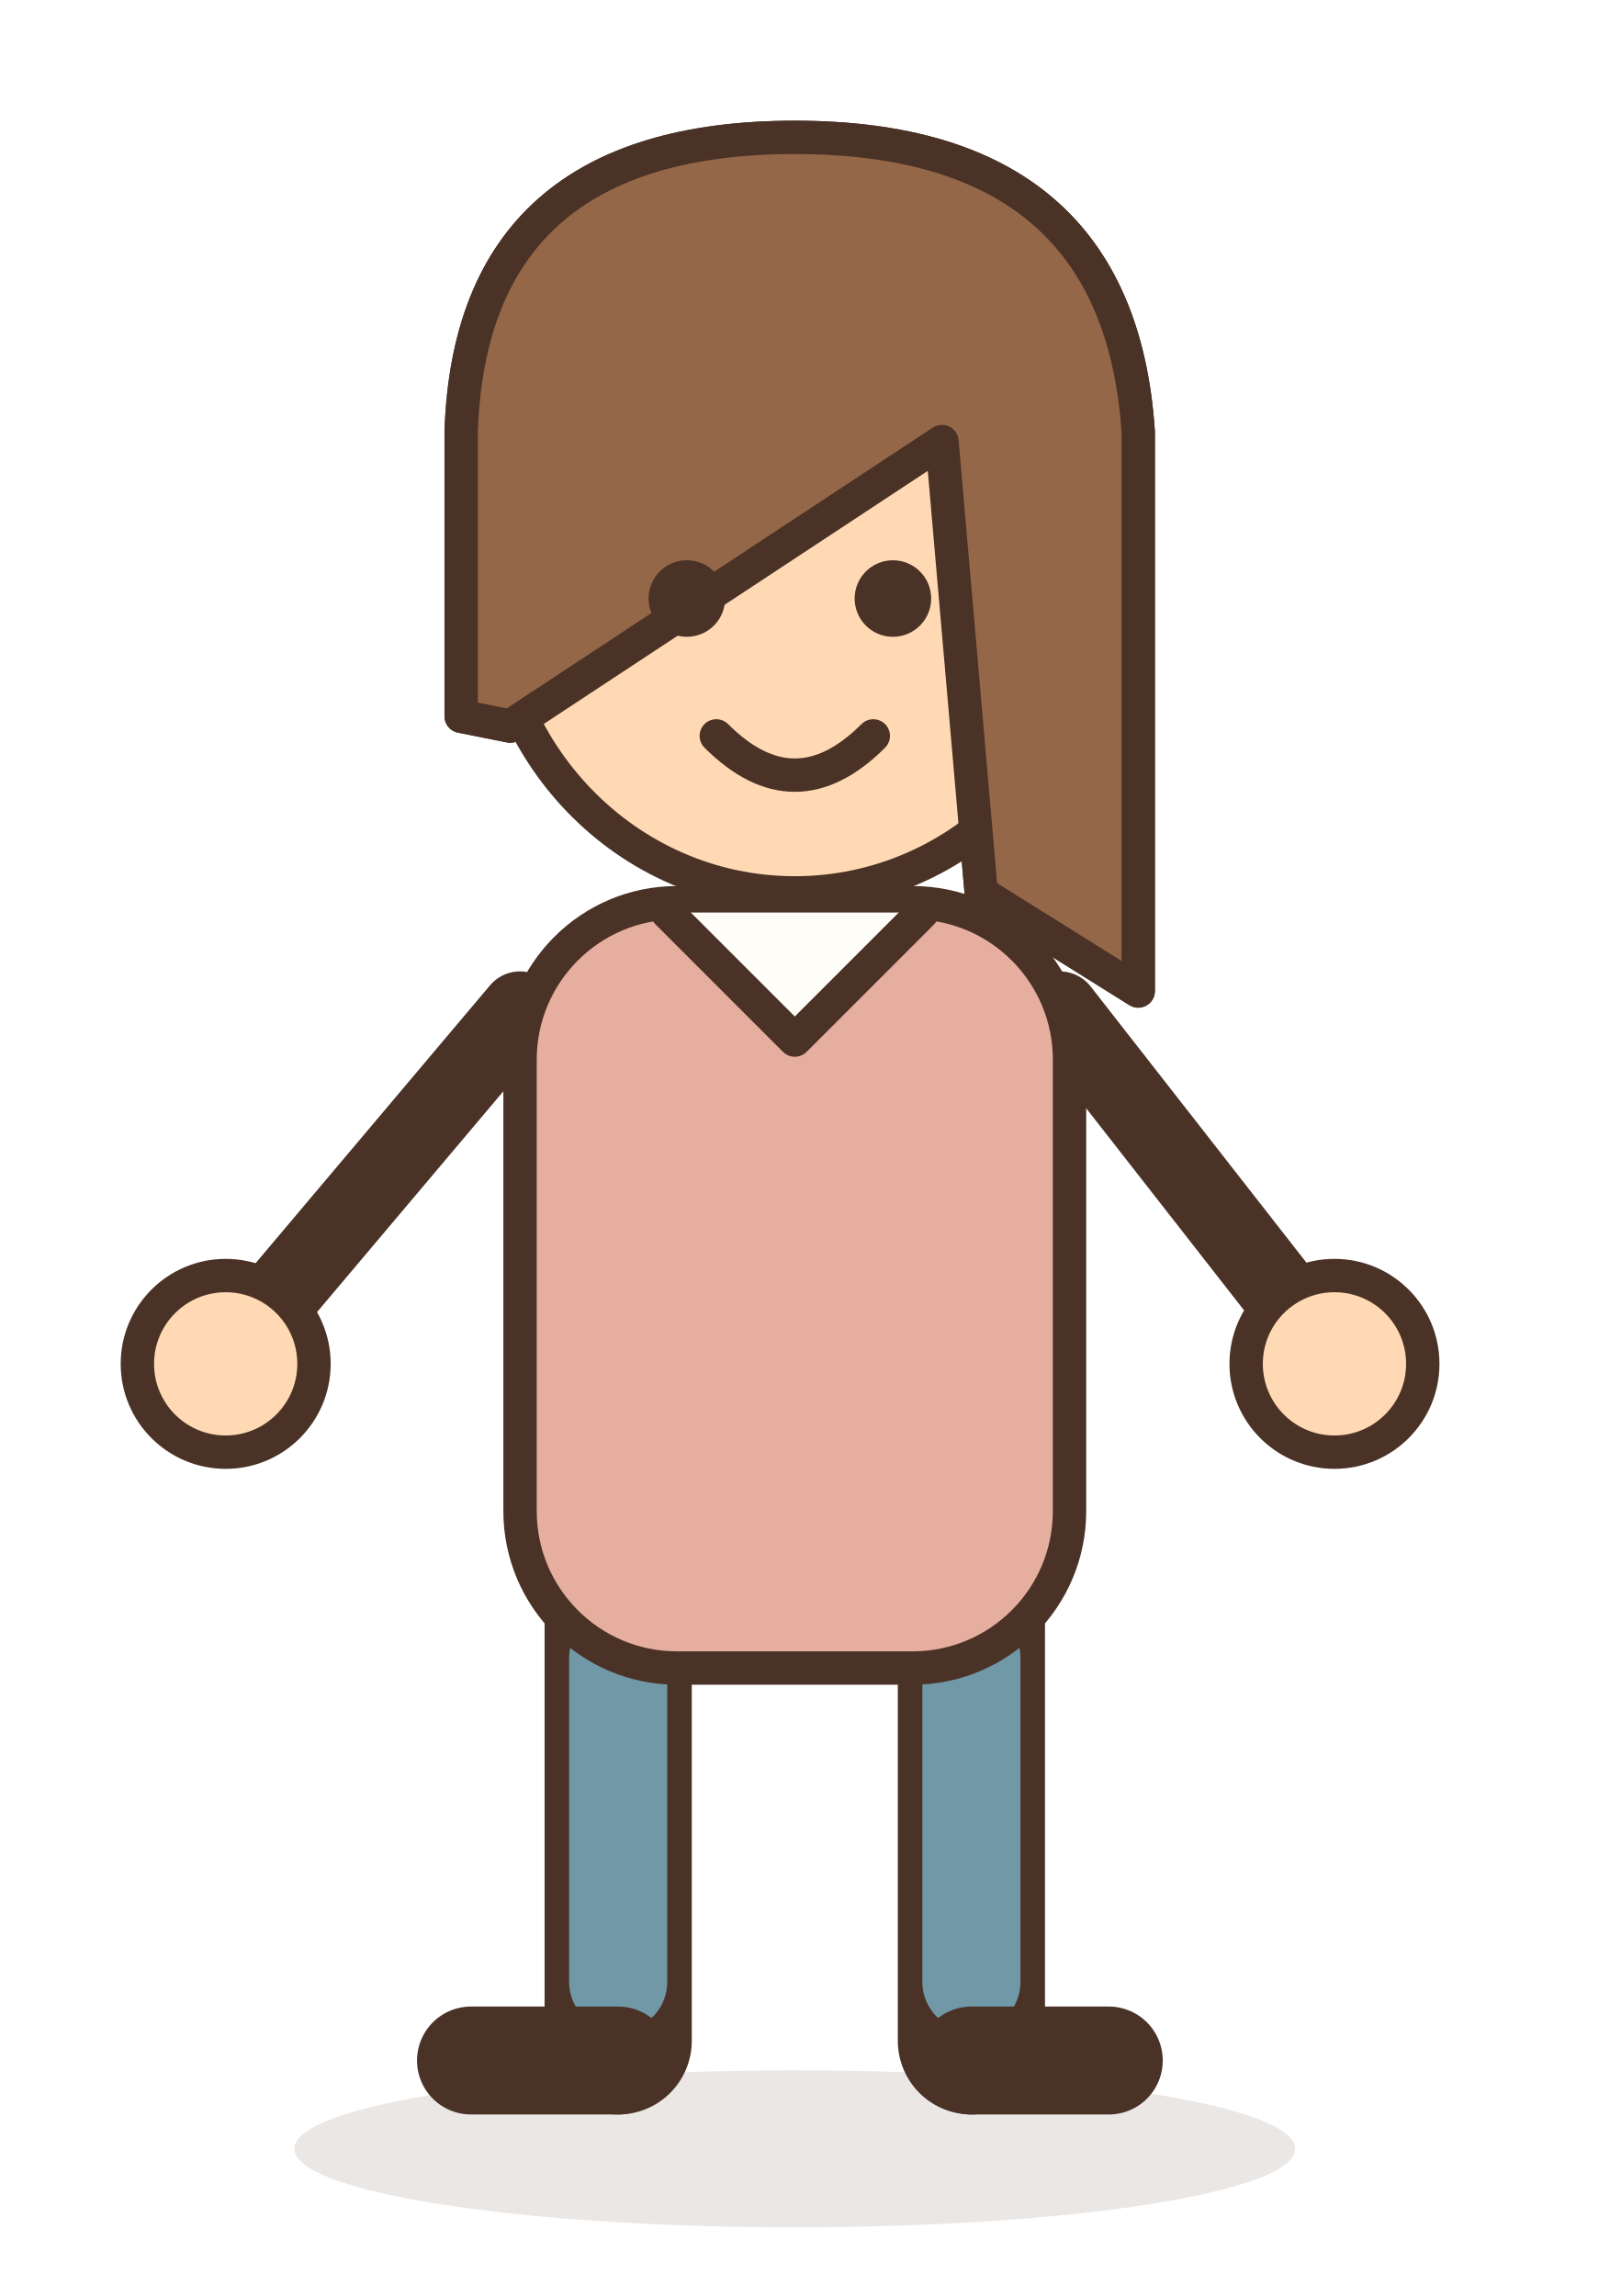
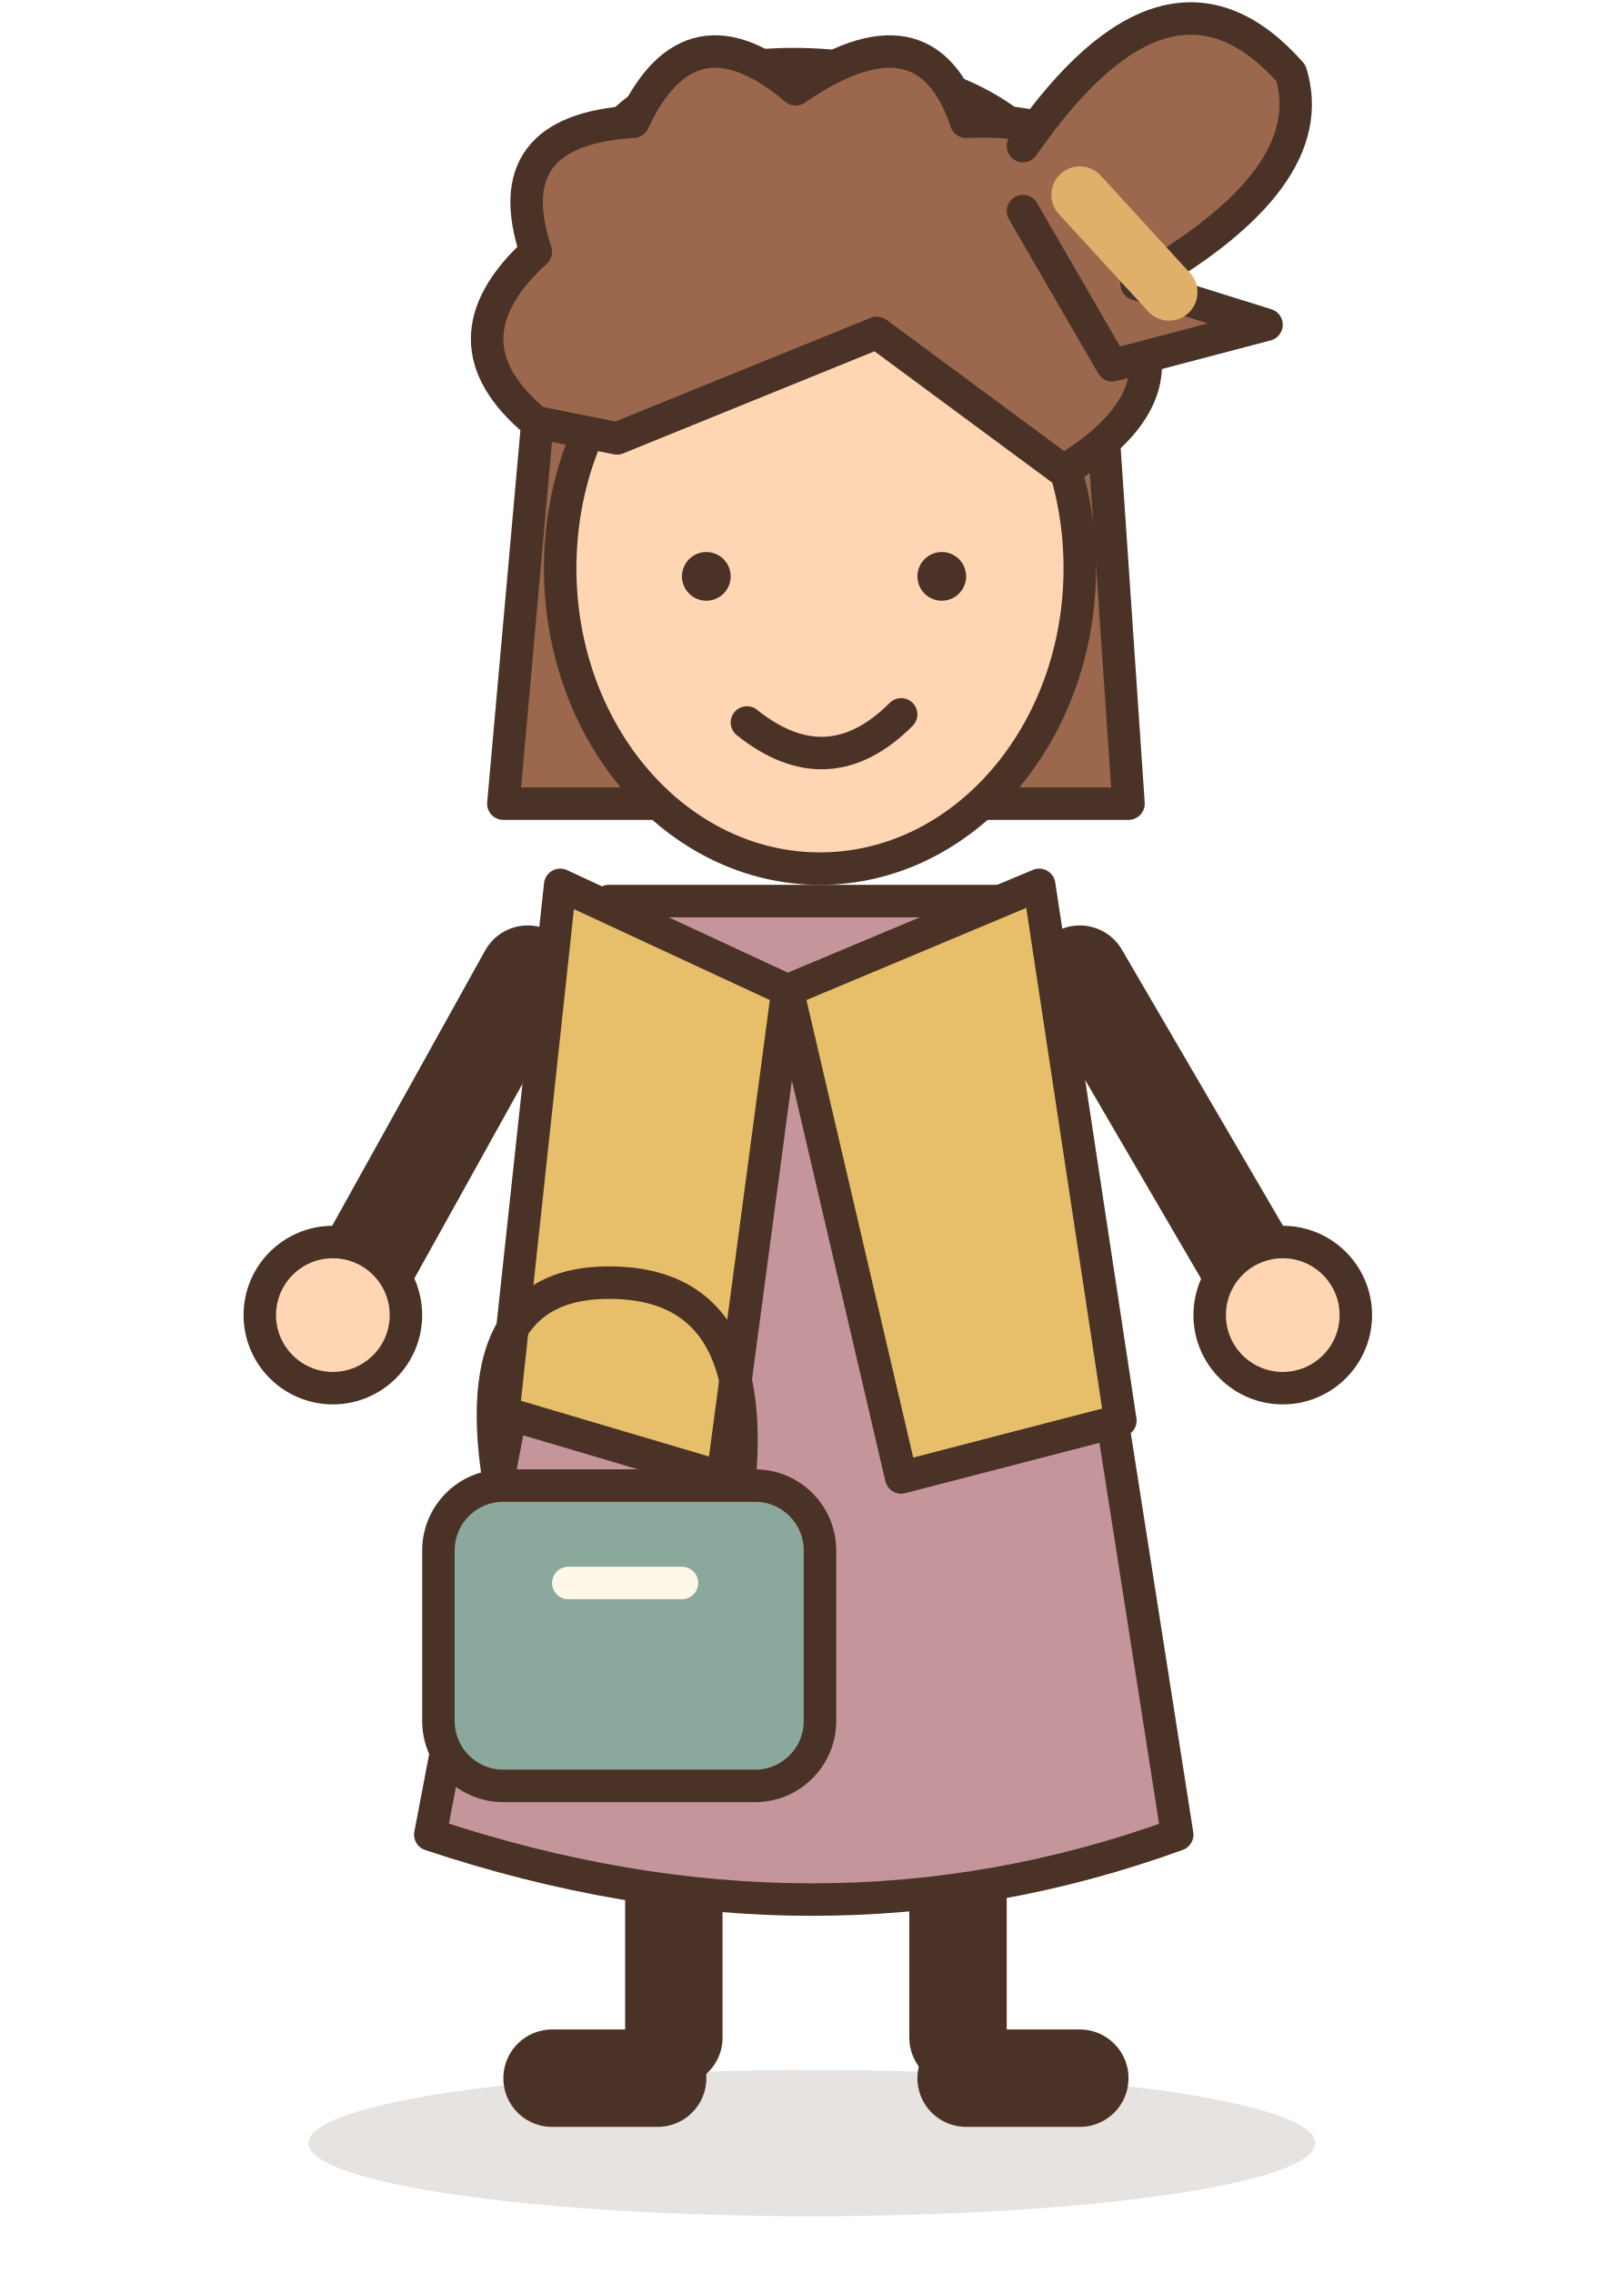
- <svg xmlns="http://www.w3.org/2000/svg" viewBox="0 0 164 234">
-   <g stroke="#4A3226" stroke-width="3.4" stroke-linecap="round" stroke-linejoin="round">
-     <ellipse cx="81" cy="219" rx="51" ry="8" fill="#4A3226" opacity=".12" stroke="none" />
-     <path d="M63 163v45M99 163v45" stroke="#4A3226" stroke-width="15" />
-     <path d="M63 169v33M99 169v33" stroke="#7198A7" stroke-width="10" />
-     <path d="M63 210H48M99 210h14" stroke-width="11" />
-     <path d="M47 73V44q1-30 34-30t35 30v57l-16-10-4-46-44 29z" fill="#946748" />
-     <ellipse cx="81" cy="59" rx="31" ry="32" fill="#FFD9B3" />
-     <path d="M47 73V44q1-30 34-30t35 30v57l-16-10-4-46-44 29z" fill="#946748" />
-     <circle cx="70" cy="61" r="2.2" fill="#4A3226" />
-     <circle cx="91" cy="61" r="2.2" fill="#4A3226" />
-     <path d="M73 75q8 8 16 0" fill="none" />
-     <path d="M53 103l-27 32M108 103l25 32" stroke-width="8" />
-     <circle cx="23" cy="139" r="9" fill="#FFD9B3" />
-     <circle cx="136" cy="139" r="9" fill="#FFD9B3" />
-     <rect x="53" y="92" width="56" height="78" rx="16" fill="#E6AE9E" />
-     <path d="M68 93l13 13 13-13" fill="#FFFDF8" />
+ <svg xmlns="http://www.w3.org/2000/svg" viewBox="0 0 200 280">
+   <g stroke="#4A3226" stroke-width="4" stroke-linecap="round" stroke-linejoin="round">
+     <ellipse cx="100" cy="264" rx="62" ry="9" fill="#4A3226" opacity=".14" stroke="none" />
+     <path d="M83 219v32M118 219v32" stroke-width="12" />
+     <path d="M81 256H68M119 256h14" stroke-width="12" />
+     <path d="M65 120l-20 36M133 120l21 36" fill="none" stroke-width="12" />
+     <circle cx="41" cy="162" r="9" fill="#FFD6B4" />
+     <circle cx="158" cy="162" r="9" fill="#FFD6B4" />
+     <path d="M75 111h52l18 115q-44 16-92 0z" fill="#C5959C" />
+     <path d="M69 109l28 13-8 60-27-8zM97 122l31-13 10 66-27 7z" fill="#E7BE69" />
+     <path d="M67 43q1-37 34-35 34 2 34 32l4 59H62z" fill="#9B684E" />
+     <ellipse cx="101" cy="70" rx="32" ry="37" fill="#FFD6B4" />
+     <path d="M66 52q-12-10 0-21-5-15 12-16 7-15 20-4 16-11 21 4 22-1 16 19 14 13-4 24l-23-17-32 13z" fill="#9B684E" />
+     <path d="M126 18q18-26 33-9 4 13-19 26l16 5-19 5-11-19" fill="#9B684E" />
+     <path d="M133 24l11 12" stroke="#E0AF69" stroke-width="7" />
+     <circle cx="87" cy="71" r="3" fill="#4A3226" stroke="none" />
+     <circle cx="116" cy="71" r="3" fill="#4A3226" stroke="none" />
+     <path d="M92 89q10 8 19-1" fill="none" />
+     <path d="M63 190q-8-32 12-32 21 0 15 32" fill="none" />
+     <rect x="54" y="183" width="47" height="37" rx="8" fill="#8AA89C" />
+     <path d="M70 195h14" stroke="#FFF8E8" />
  </g>
</svg>
